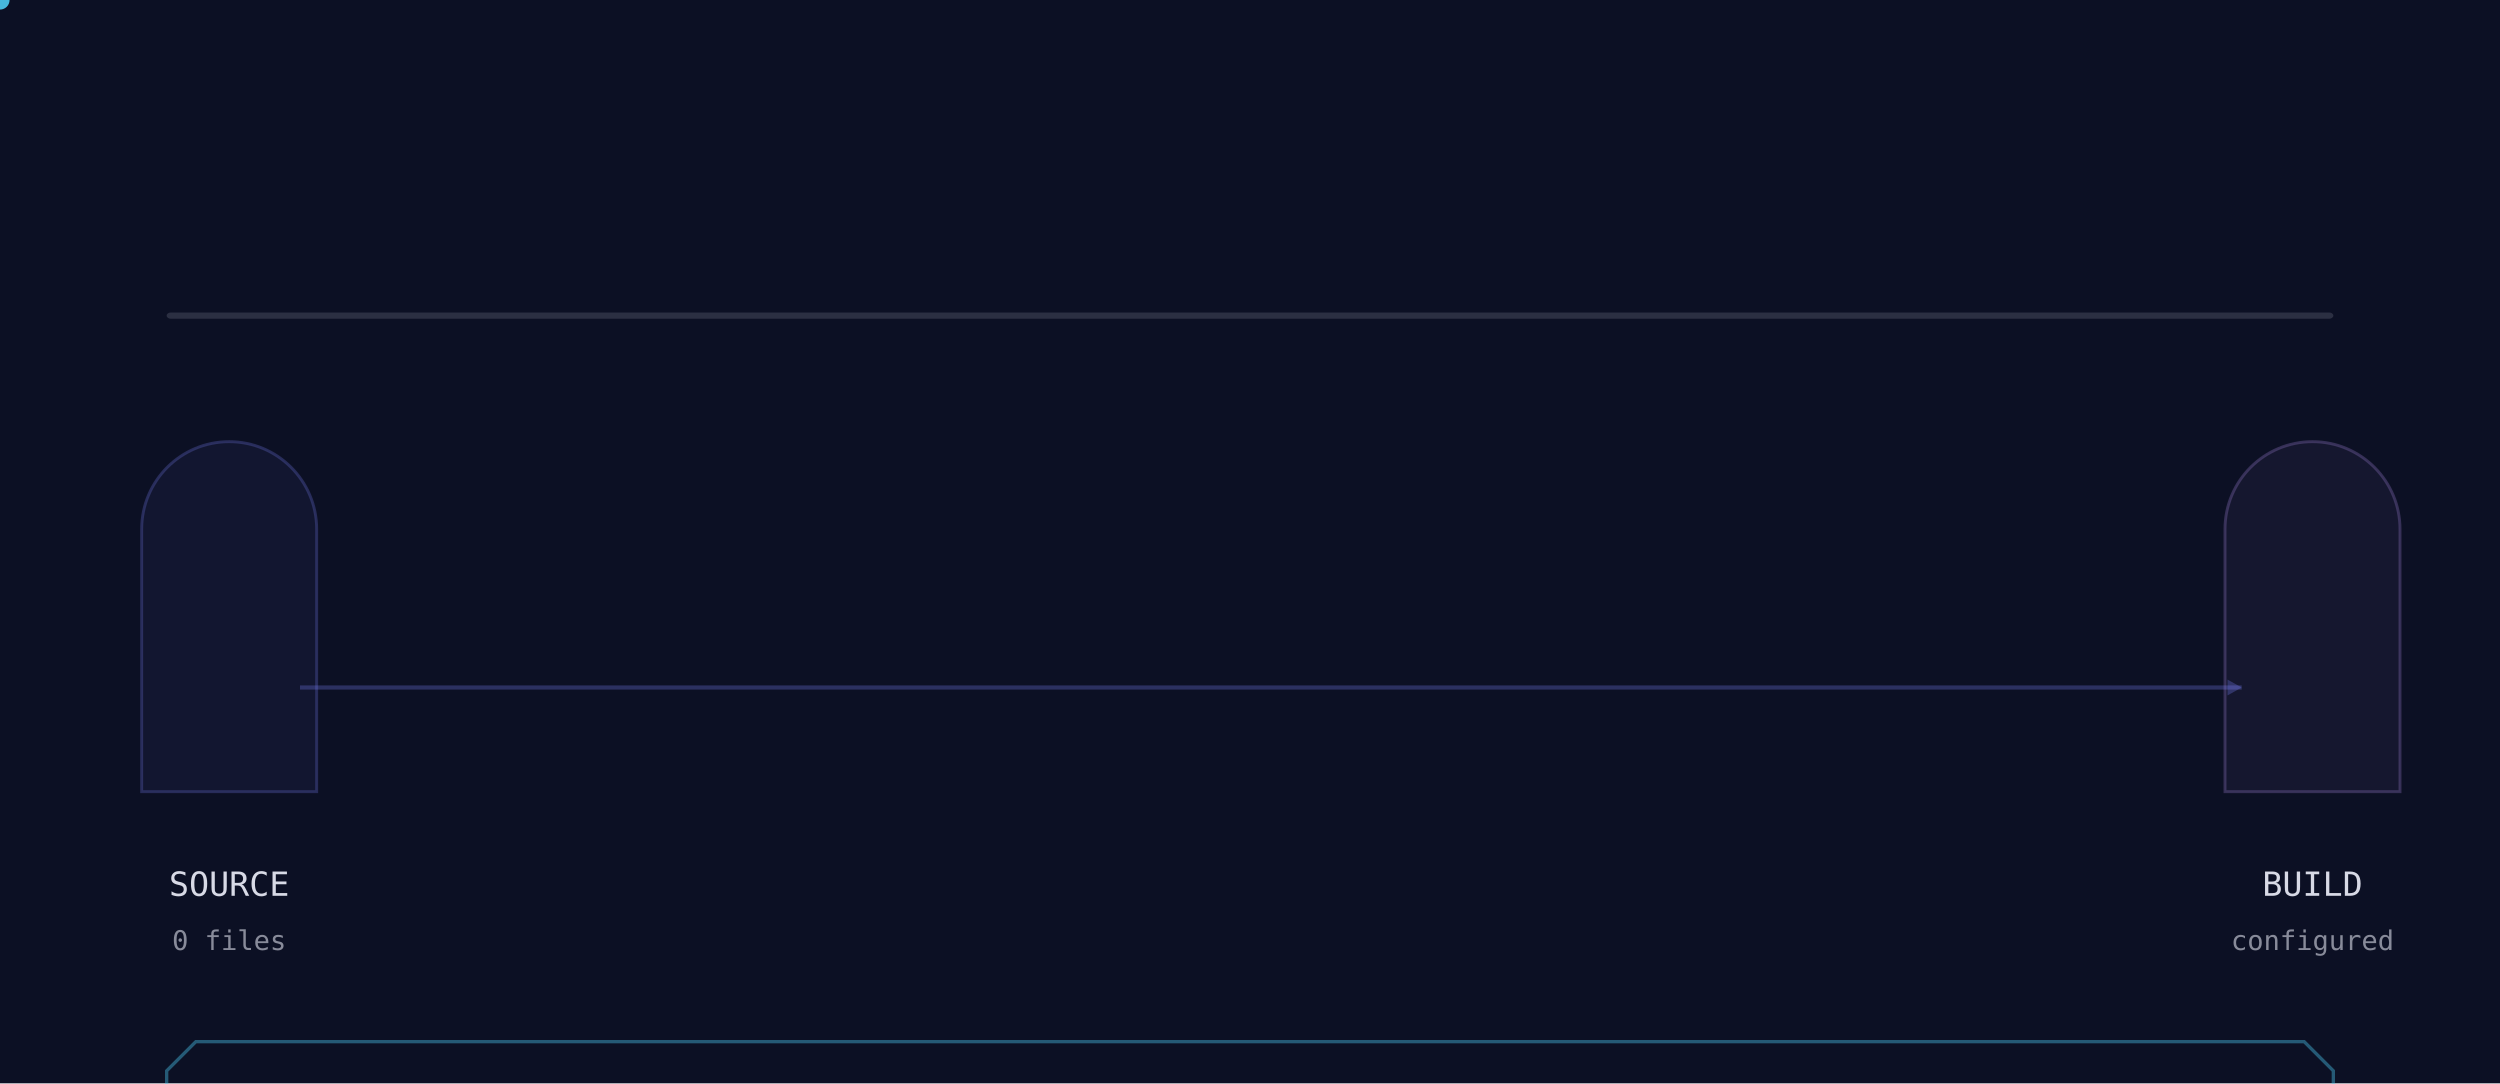
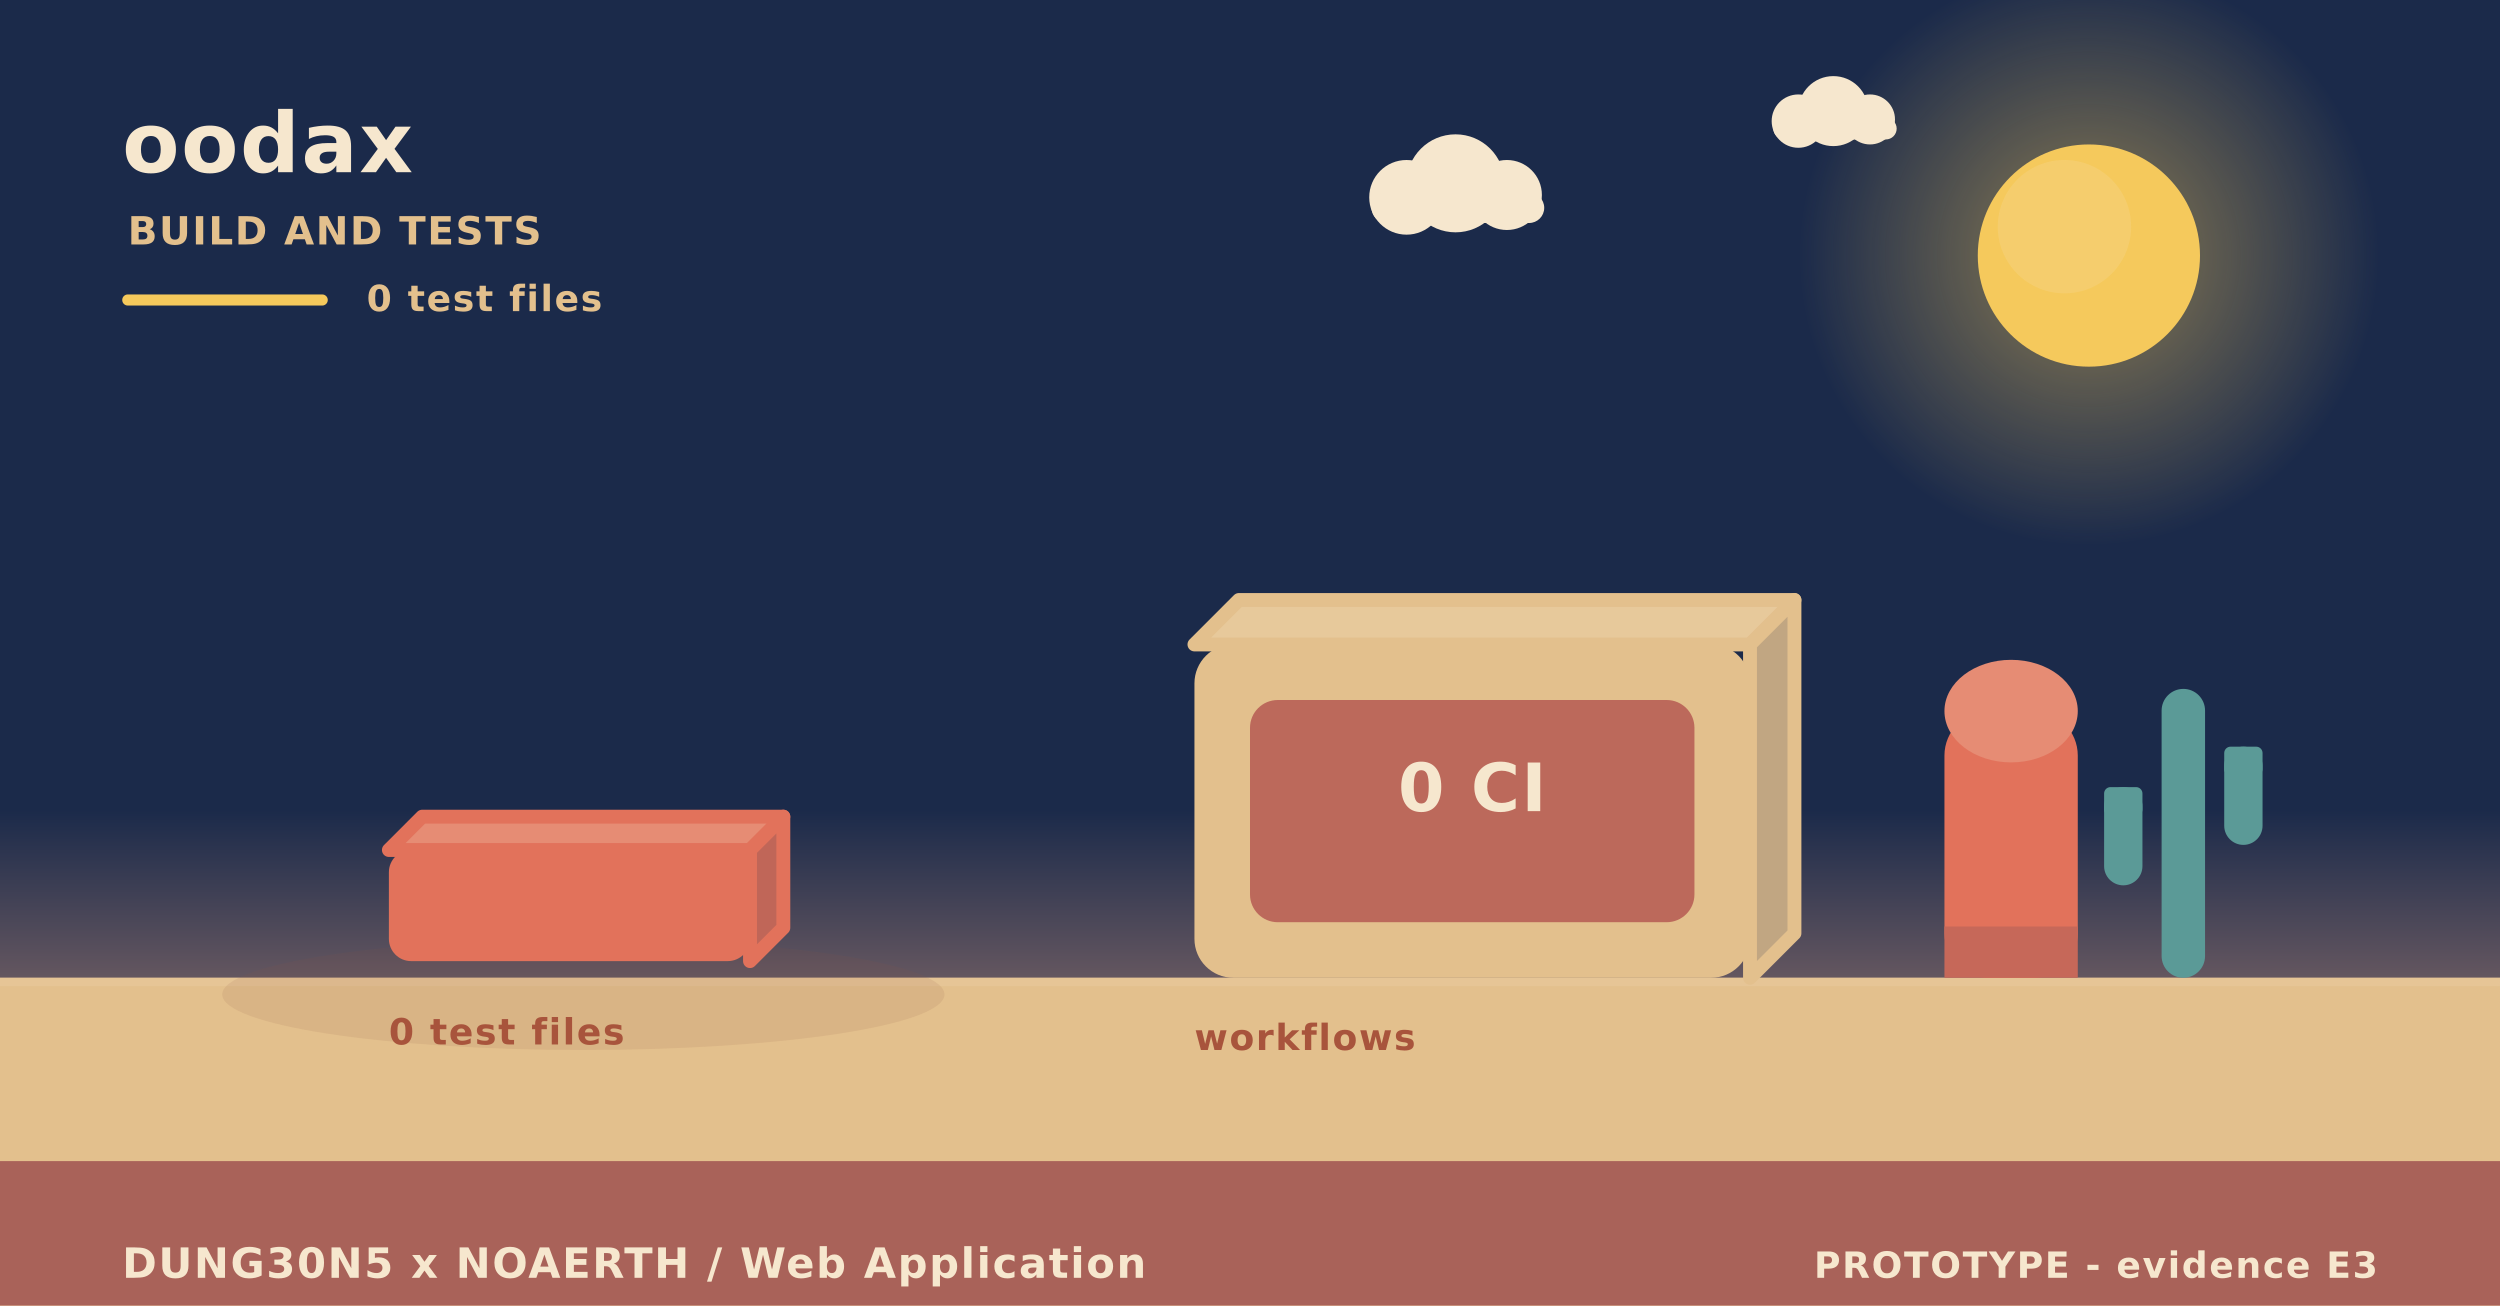
- <svg xmlns="http://www.w3.org/2000/svg" viewBox="0 0 1200 520" width="1200" height="520" role="img" aria-label="oodax build evidence">
-   <rect width="1200" height="520" fill="#0c1024" />
-   <defs>
-     <linearGradient id="gb" x1="0" y1="0" x2="1" y2="1">
-       <stop offset="0%" stop-color="#7c83ff" />
-       <stop offset="100%" stop-color="#b794f4" />
-     </linearGradient>
-   </defs>
-   <rect x="80.00" y="150.00" width="1040.00" height="3.00" rx="2.00" fill="rgba(238,240,251,0.140)" opacity="1.00" />
-   <path d="M68.00,380.00 L68.00,254.00 A42.00,42.00 0 0 1 152.00,254.00 L152.00,380.00 Z" fill="rgba(124,131,255,0.100)" opacity="0.55" stroke="rgba(124,131,255,0.450)" stroke-width="1.4" />
-   <polygon points="-192.26,189.00 -136.83,221.00 -136.83,157.00 -192.26,125.00" fill="#2c758b" opacity="0.95" />
-   <polygon points="-247.68,221.00 -192.26,253.00 -192.26,189.00 -247.68,157.00" fill="#8f73be" opacity="0.95" />
-   <polygon points="-192.26,125.00 -136.83,157.00 -192.26,189.00 -247.68,157.00" fill="#7c83ff" opacity="0.95" />
-   <text x="110" y="430" font-family="ui-monospace,Menlo,monospace" font-size="16" fill="rgba(238,240,251,0.900)" text-anchor="middle">SOURCE</text>
-   <text x="110" y="456" font-family="ui-monospace,Menlo,monospace" font-size="13" fill="rgba(238,240,251,0.550)" text-anchor="middle">0 files</text>
-   <path d="M1068.00,380.00 L1068.00,254.00 A42.00,42.00 0 0 1 1152.00,254.00 L1152.00,380.00 Z" fill="rgba(183,148,244,0.100)" opacity="0.55" stroke="rgba(183,148,244,0.450)" stroke-width="1.4" />
-   <polygon points="673.77,689.00 729.19,721.00 729.19,657.00 673.77,625.00" fill="#2c758b" opacity="0.95" />
-   <polygon points="618.34,721.00 673.77,753.00 673.77,689.00 618.34,657.00" fill="#8f73be" opacity="0.95" />
-   <polygon points="673.77,625.00 729.19,657.00 673.77,689.00 618.34,657.00" fill="#b794f4" opacity="0.95" />
-   <text x="1110" y="430" font-family="ui-monospace,Menlo,monospace" font-size="16" fill="rgba(238,240,251,0.900)" text-anchor="middle">BUILD</text>
-   <text x="1110" y="456" font-family="ui-monospace,Menlo,monospace" font-size="13" fill="rgba(238,240,251,0.550)" text-anchor="middle">configured</text>
-   <line x1="144.00" y1="330.00" x2="1076.00" y2="330.00" stroke="rgba(124,131,255,0.500)" stroke-width="2.00" opacity="0.55" />
-   <polygon points="1076.00,330.00 1069.20,326.20 1069.20,333.80" fill="rgba(124,131,255,0.500)" opacity="0.55" />
-   <g opacity="0.9">
-     <circle cx="0.00" cy="0.00" r="4.60" fill="#4cc9f0" opacity="1.00" />
-     <animateTransform attributeName="transform" type="translate" values="144.00,330.00 1076.00,330.00" dur="5.5s" begin="0.0s" repeatCount="indefinite" />
-     <animateTransform attributeName="transform" type="translate" values="1076.00,330.00 144.00,330.00" dur="5.5s" begin="2.75s" repeatCount="indefinite" />
+ <svg xmlns="http://www.w3.org/2000/svg" width="900" height="470" viewBox="0 0 900 470" role="img" aria-label="oodax - how it is verified">
+   <linearGradient id="skyb" x1="0" y1="0" x2="0" y2="1">
+     <stop offset="0" stop-color="#1b2a4a" />
+     <stop offset="0.62" stop-color="#1b2a4a" />
+     <stop offset="1" stop-color="#f3ad8a" />
+   </linearGradient>
+   <rect width="900" height="470" fill="url(#skyb)" />
+   <radialGradient id="sunb">
+     <stop offset="0.35" stop-color="#f5c95c" stop-opacity="0.34" />
+     <stop offset="1" stop-color="#f5c95c" stop-opacity="0" />
+   </radialGradient>
+   <circle cx="752" cy="92" r="104" fill="url(#sunb)" />
+   <circle cx="752" cy="92" r="40" fill="#f5c95c" />
+   <circle cx="743.2" cy="81.6" r="24" fill="#f5d27e" opacity="0.5" />
+   <g>
+     <circle cx="524" cy="66" r="17.64" fill="#f6e7ce" />
+     <circle cx="506.36" cy="71.04" r="13.44" fill="#f6e7ce" />
+     <circle cx="542.48" cy="70.2" r="12.6" fill="#f6e7ce" />
+     <rect x="493.76" y="69.36" width="62.16" height="10.92" rx="5.46" fill="#f6e7ce" />
+     <animateTransform attributeName="transform" type="translate" values="0 0;24 0;0 0" dur="36s" begin="0s" repeatCount="indefinite" />
  </g>
-   <path d="M94.00,500.00 H1106.00 L1120.00,514.00 V546.00 L1106.00,560.00 H94.00 L80.00,546.00 V514.00 Z" fill="none" stroke="rgba(76,201,240,0.500)" stroke-width="1.60" opacity="0.80" />
-   <text x="600" y="536" font-family="ui-monospace,Menlo,monospace" font-size="16" fill="rgba(76,201,240,0.950)" text-anchor="middle">no test suite present in this repository — shown as measured, not implied</text>
+   <g>
+     <circle cx="660" cy="40" r="12.6" fill="#f6e7ce" />
+     <circle cx="647.4" cy="43.6" r="9.6" fill="#f6e7ce" />
+     <circle cx="673.2" cy="43" r="9" fill="#f6e7ce" />
+     <rect x="638.4" y="42.4" width="44.4" height="7.8" rx="3.9" fill="#f6e7ce" />
+     <animateTransform attributeName="transform" type="translate" values="0 0;-18 0;0 0" dur="46s" begin="3s" repeatCount="indefinite" />
+   </g>
+   <rect x="0" y="352" width="900" height="118" fill="#e3c08d" />
+   <rect x="0" y="352" width="900" height="3" fill="#e6c596" />
+   <text x="44" y="62" font-family="Verdana,DejaVu Sans,sans-serif" font-size="30" font-weight="700" letter-spacing="0.6" fill="#f6e7ce" text-anchor="start">oodax</text>
+   <text x="46" y="88" font-family="Verdana,DejaVu Sans,sans-serif" font-size="14" font-weight="700" letter-spacing="0.6" fill="#e3c08d" text-anchor="start">BUILD AND TESTS</text>
+   <rect x="44" y="106" width="74" height="4" rx="2" fill="#f5c95c" />
+   <text x="132" y="112" font-family="Verdana,DejaVu Sans,sans-serif" font-size="13" font-weight="700" letter-spacing="0.6" fill="#e3c08d" text-anchor="start">0 test files</text>
+   <ellipse cx="210" cy="358" rx="130" ry="20" fill="rgba(138,90,68,0.11)" />
+   <g>
+     <path d="M140,306 L270,306 L282,294 L152,294 Z" fill="#e68c74" stroke="#e2725b" stroke-width="5" stroke-linejoin="round" />
+     <path d="M270,306 L282,294 L282,334 L270,346 Z" fill="#c06658" stroke="#e2725b" stroke-width="5" stroke-linejoin="round" />
+     <rect x="140" y="306" width="130" height="40" rx="8" fill="#e2725b" />
+     <animateTransform attributeName="transform" type="translate" values="0 10;0 0" dur="0.8s" begin="0.5s" fill="freeze" />
+   </g>
+   <text x="140" y="376" font-family="Verdana,DejaVu Sans,sans-serif" font-size="13" font-weight="700" letter-spacing="0.6" fill="#a8543c" text-anchor="start">0 test files</text>
+   <path d="M430,232 L630,232 L646,216 L446,216 Z" fill="#e7c99b" stroke="#e3c08d" stroke-width="5" stroke-linejoin="round" />
+   <path d="M630,232 L646,216 L646,336 L630,352 Z" fill="#c1a682" stroke="#e3c08d" stroke-width="5" stroke-linejoin="round" />
+   <rect x="430" y="232" width="200" height="120" rx="14" fill="#e3c08d" />
+   <rect x="450" y="252" width="160" height="80" rx="10" fill="#ba6458" opacity="0.94" />
+   <text x="530" y="292" font-family="Verdana,DejaVu Sans,sans-serif" font-size="24" font-weight="700" letter-spacing="0.6" fill="#f6e7ce" text-anchor="middle">0 CI</text>
+   <text x="430" y="378" font-family="Verdana,DejaVu Sans,sans-serif" font-size="13" font-weight="700" letter-spacing="0.6" fill="#a8543c" text-anchor="start">workflows</text>
+   <rect x="700" y="256" width="48" height="96" rx="16" fill="#e2725b" />
+   <ellipse cx="724" cy="256" rx="24" ry="18.46" fill="#e68c74" />
+   <rect x="700" y="333.54" width="48" height="18.46" fill="#c66859" />
+   <rect x="778.18" y="248" width="15.64" height="104" rx="7.82" fill="#5b9a97" />
+   <rect x="757.48" y="283.36" width="13.8" height="35.36" rx="6.9" fill="#5b9a97" />
+   <rect x="757.48" y="283.36" width="13.8" height="10.4" rx="2.3" fill="#5b9a97" />
+   <rect x="800.72" y="268.8" width="13.8" height="35.36" rx="6.9" fill="#5b9a97" />
+   <rect x="800.72" y="268.8" width="13.8" height="10.4" rx="2.3" fill="#5b9a97" />
+   <rect x="0" y="418" width="900" height="52" rx="0" fill="#a65c56" opacity="0.94" />
+   <text x="44" y="460" font-family="Verdana,DejaVu Sans,sans-serif" font-size="15" font-weight="700" letter-spacing="0.6" fill="#f6e7ce" text-anchor="start">DUNG30N5 x NOAERTH  /  Web Application</text>
+   <text x="856" y="460" font-family="Verdana,DejaVu Sans,sans-serif" font-size="13" font-weight="700" letter-spacing="0.6" fill="#f6e7ce" text-anchor="end">PROTOTYPE  -  evidence E3</text>
</svg>
